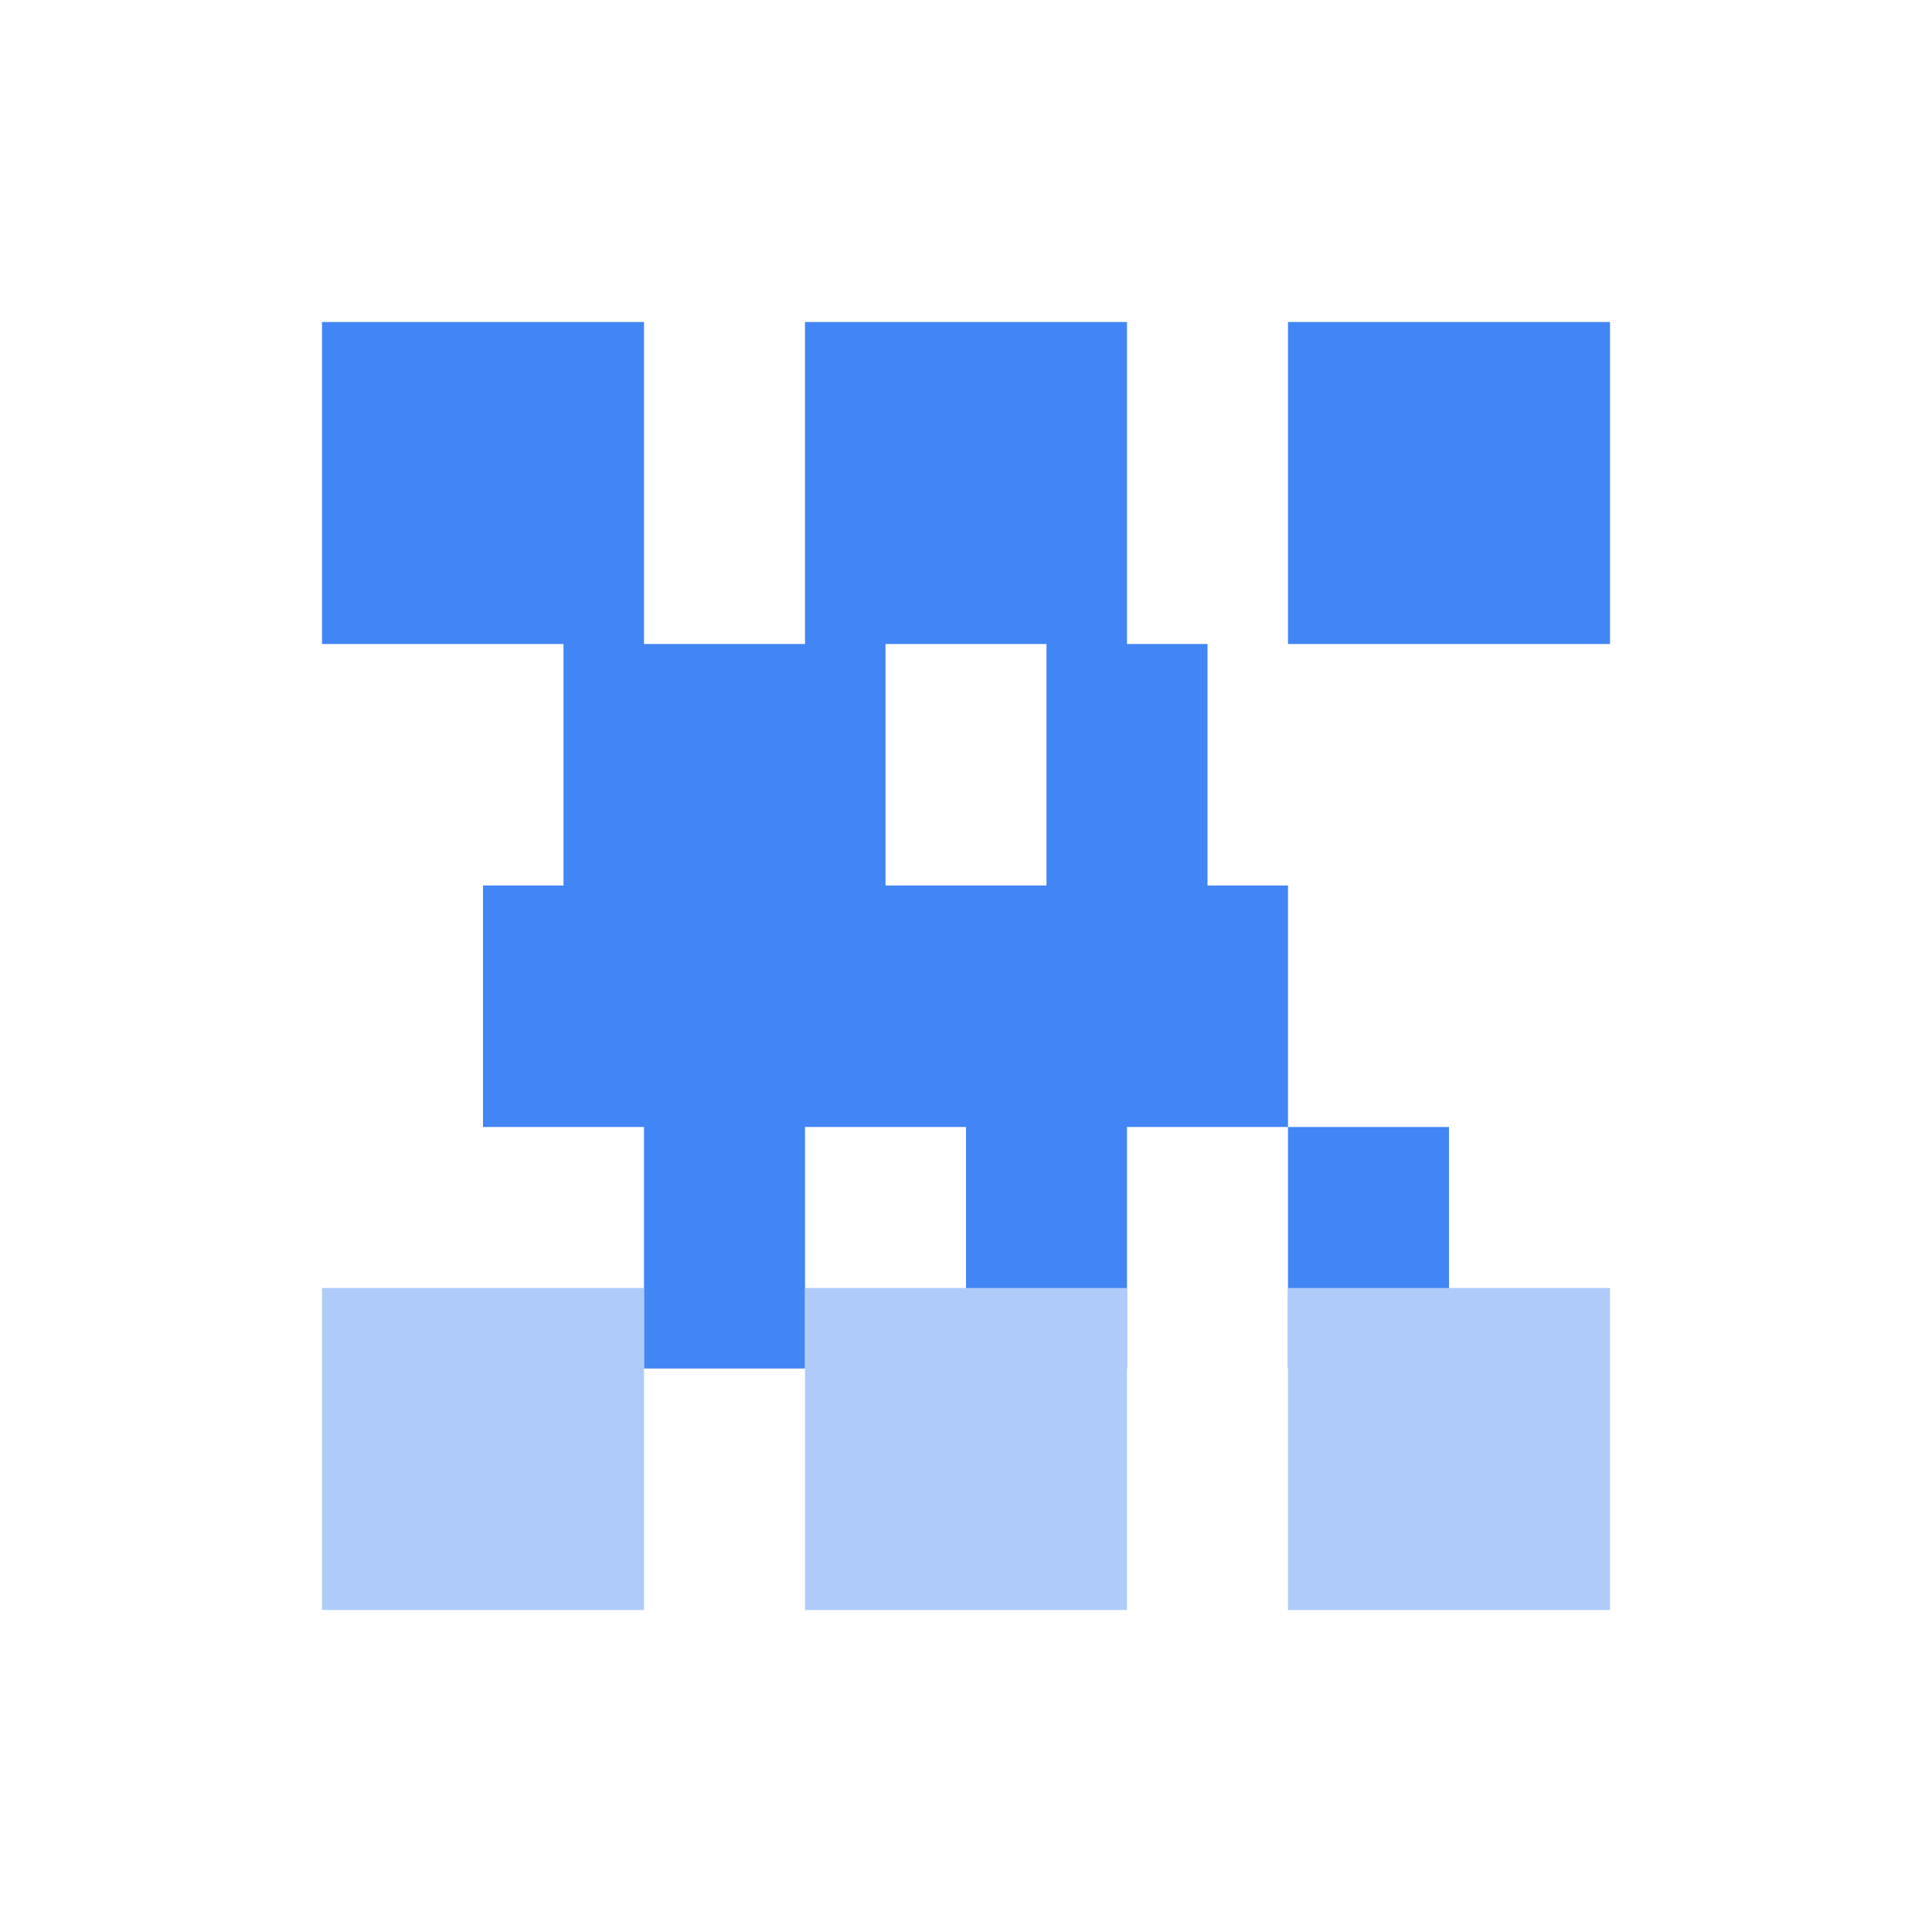
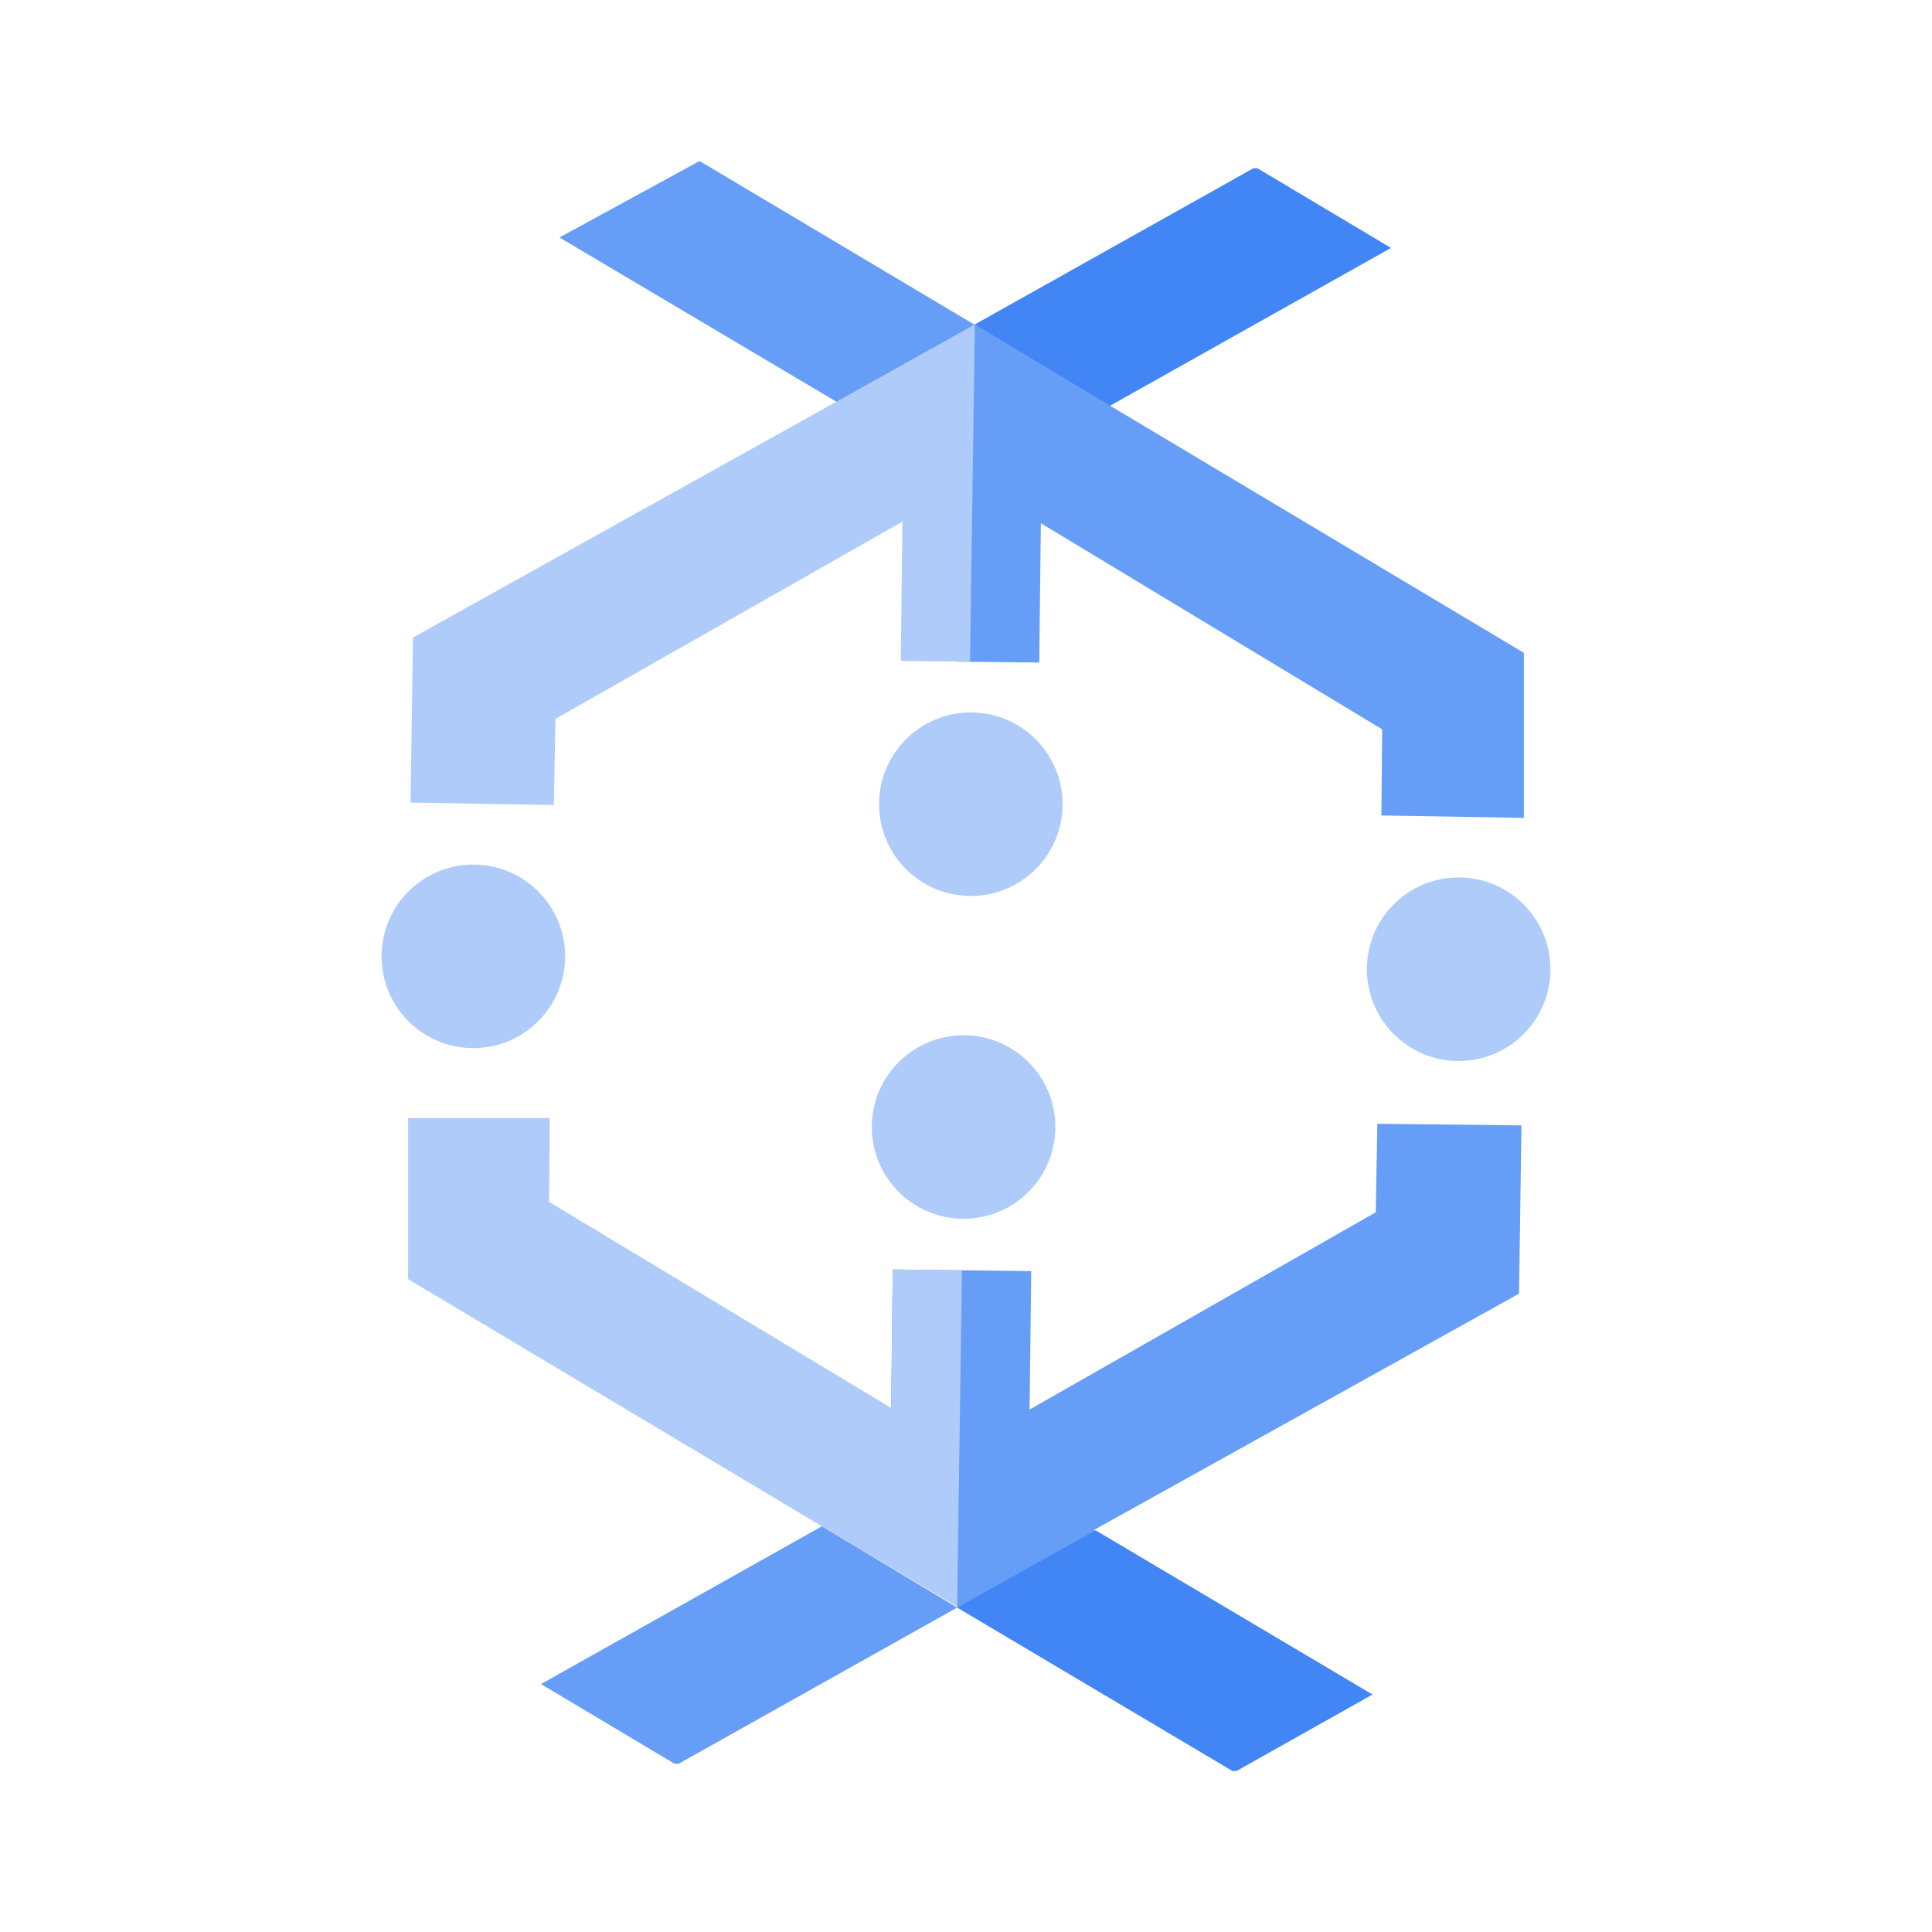
- <svg xmlns="http://www.w3.org/2000/svg" width="24" height="24" viewBox="0 0 24 24">
-   <path d="M4 4h4v4H4V4zm6 0h4v4h-4V4zm6 0h4v4h-4V4zM7 8v3H6v3h2v3h2v-3h2v3h2v-3h2v3h2v-3h-2v-3h-1V8h-2v3h-2V8H7z" fill="#4285F4" />
-   <path d="M4 16h4v4H4v-4zm6 0h4v4h-4v-4zm6 0h4v4h-4v-4z" fill="#AECBFA" />
+ <svg xmlns="http://www.w3.org/2000/svg" width="24px" height="24px" viewBox="0 0 24 24">
+   <defs>
+     <style>.cls-1{fill:#669df6;}.cls-1,.cls-2,.cls-3{fill-rule:evenodd;}.cls-2,.cls-4{fill:#aecbfa;}.cls-3{fill:#4285f4;}</style>
+   </defs>
+   <g data-name="Product Icons">
+     <g>
+       <polygon class="cls-1" points="13.79 5.04 13.52 4.1 12.11 4.03 10.39 4.99 11.91 6.49 11.89 8.22 12.91 8.23 12.93 6.5 17.17 9.06 17.16 10.13 18.93 10.16 18.93 8.11 13.79 5.04" />
+       <polygon class="cls-2" points="12.11 4.03 12.11 4.03 12.1 4.03 10.68 4.38 10.39 4.99 5.13 7.92 5.1 9.97 6.88 10 6.9 8.93 11.21 6.48 11.19 8.21 12.05 8.22 12.11 4.03" />
+       <polygon class="cls-1" points="12.11 4.03 12.11 4.03 12.1 4.03 8.69 2 6.95 2.95 10.39 4.99 12.11 4.03 12.11 4.03" />
+       <polygon class="cls-1" points="17.09 15.06 12.79 17.51 12.81 15.79 11.09 15.77 11.07 17.49 11.89 19.97 13.31 19.85 13.6 19 18.87 16.07 18.9 13.98 17.11 13.96 17.09 15.06" />
+       <polygon class="cls-1" points="11.89 19.97 11.89 19.97 11.89 19.97 8.43 21.91 8.38 21.91 6.72 20.92 10.21 18.96 11.89 19.97 11.89 19.97" />
+       <polygon class="cls-3" points="13.79 5.04 17.28 3.08 15.62 2.09 15.57 2.09 12.11 4.03 13.79 5.04" />
+       <polygon class="cls-3" points="13.61 19.01 17.05 21.05 15.36 22 15.31 22 11.89 19.97 11.89 19.97 11.89 19.97 11.89 19.97 13.61 19.01" />
+       <polygon class="cls-2" points="11.89 19.96 10.21 18.96 5.07 15.89 5.07 13.89 6.83 13.89 6.82 14.93 11.07 17.49 11.09 15.77 11.95 15.78 11.89 19.96" />
+       <circle id="Oval" class="cls-4" cx="18.12" cy="12.04" r="1.14" />
+       <circle class="cls-4" cx="5.88" cy="11.88" r="1.14" />
+       <circle class="cls-4" cx="12.06" cy="9.99" r="1.14" />
+       <circle class="cls-4" cx="11.97" cy="14" r="1.14" />
+     </g>
+   </g>
</svg>
